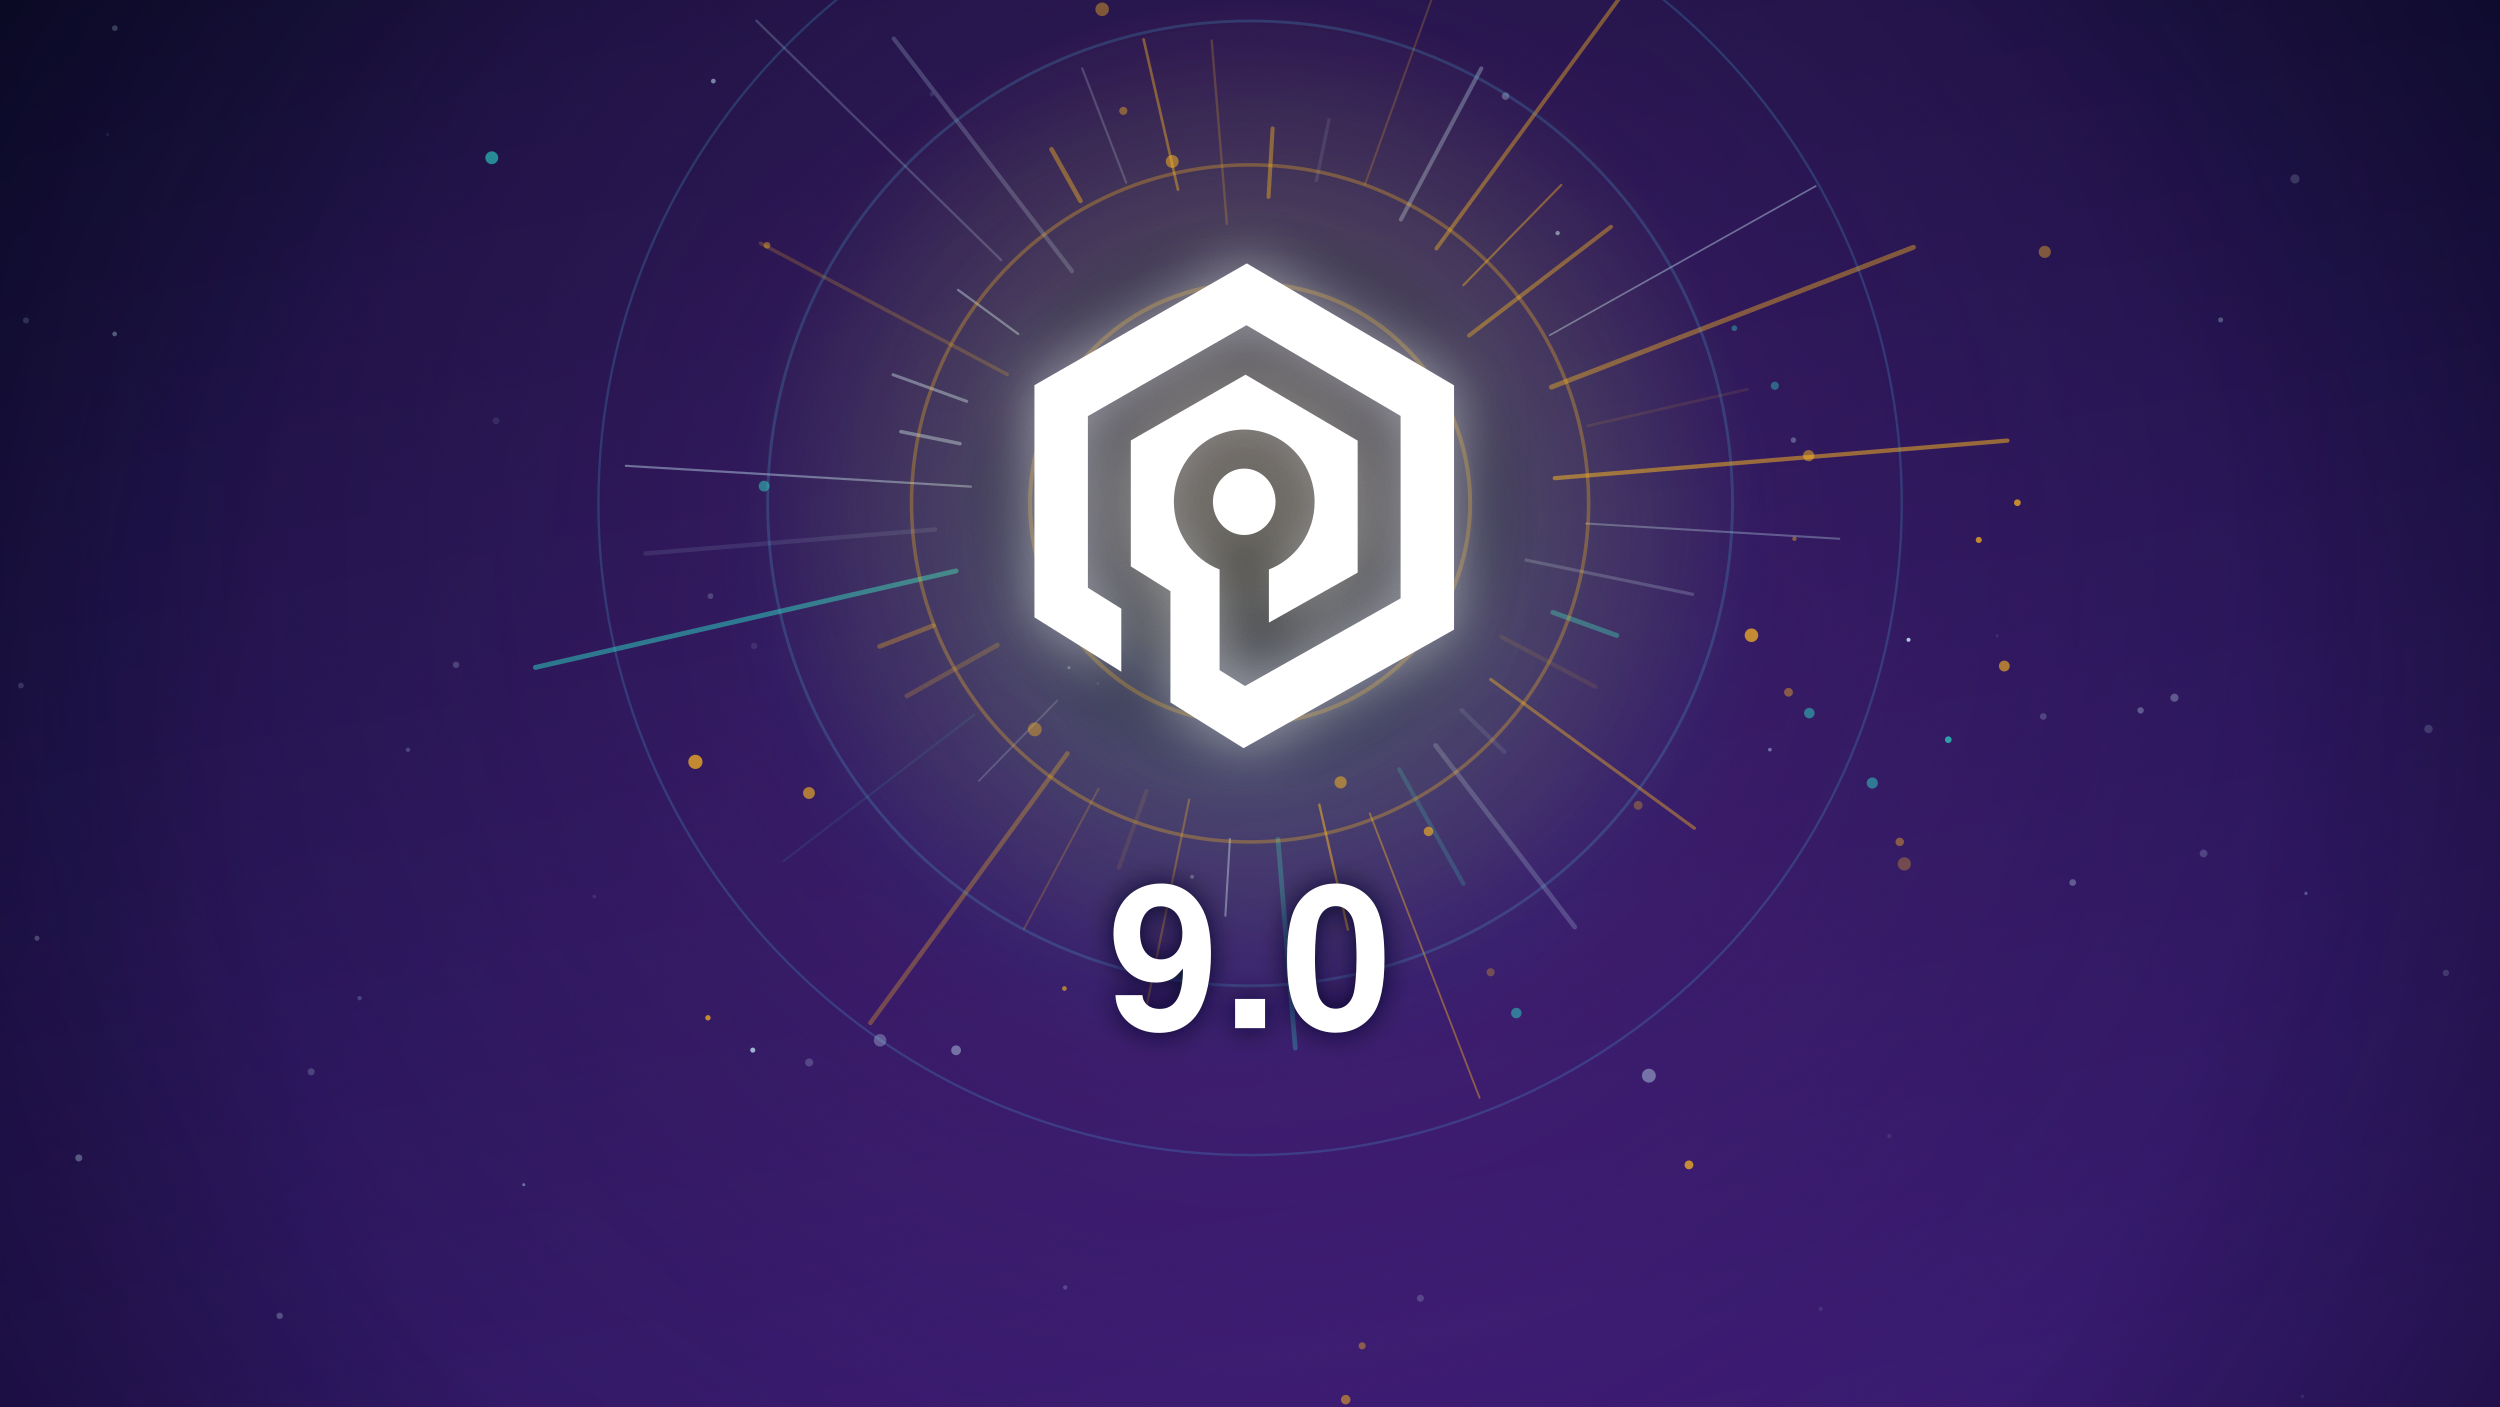
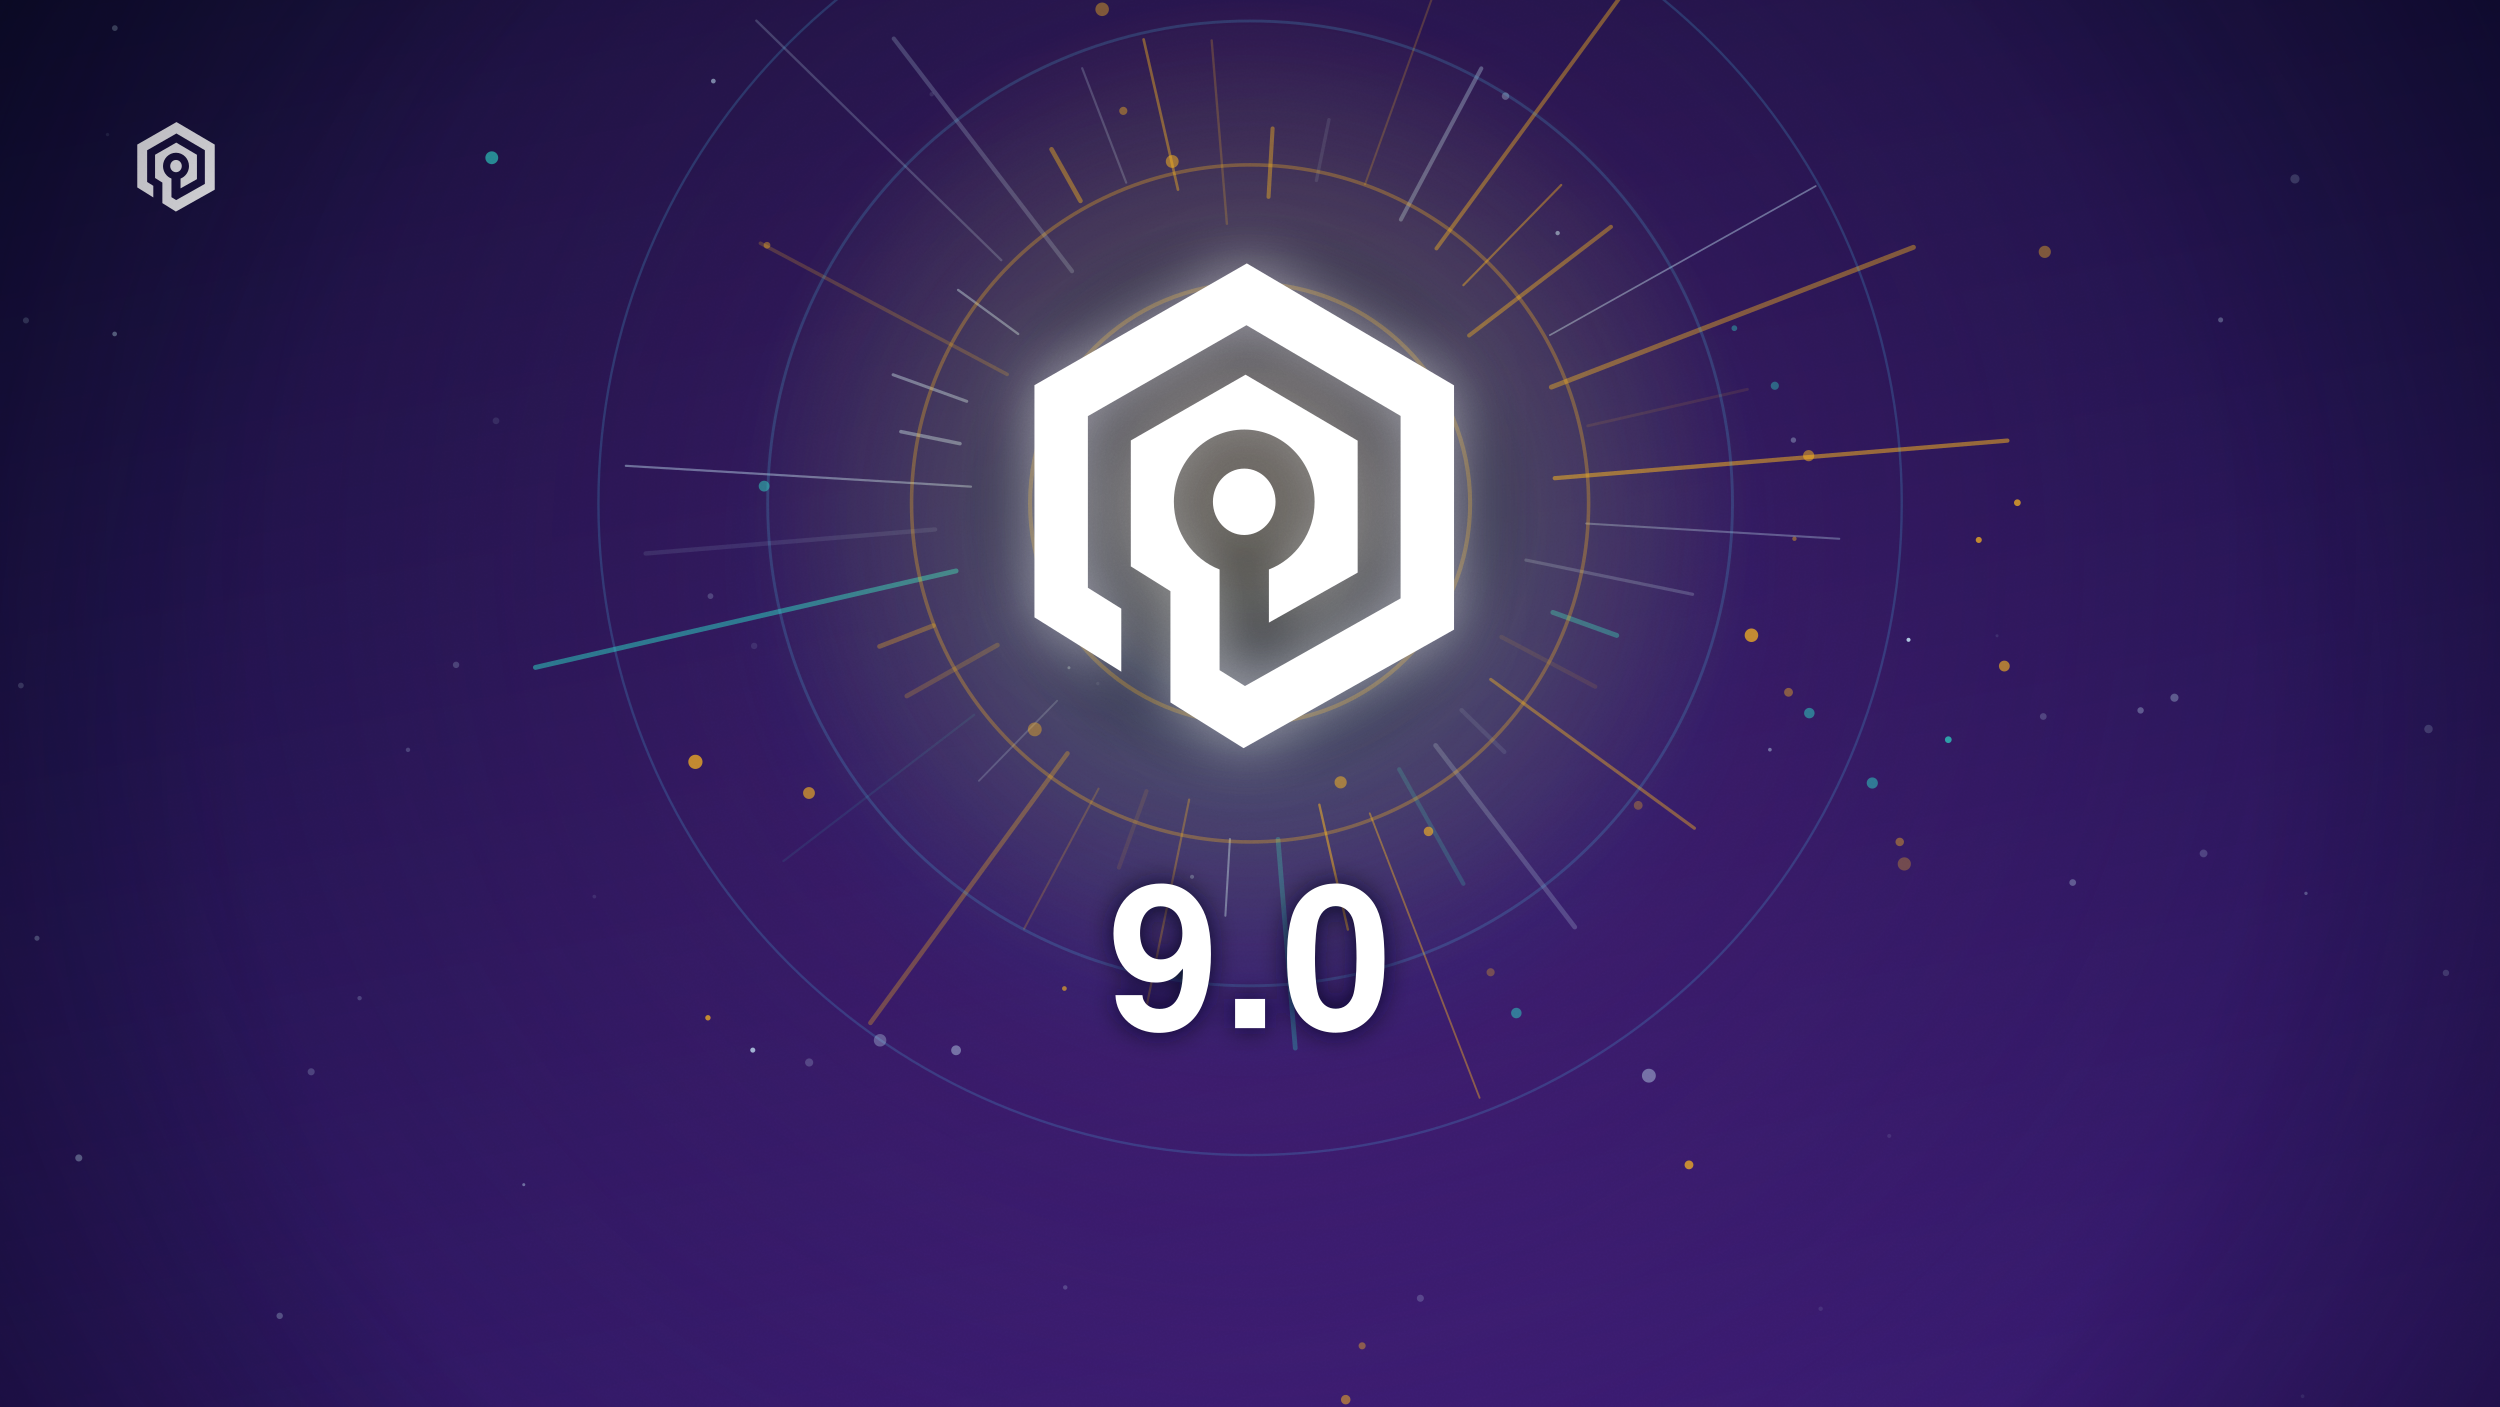
<svg xmlns="http://www.w3.org/2000/svg" width="1920" height="1080" viewBox="221.5 104.6 1476.9 830.8">
  <defs>
    <linearGradient id="sky" x1="0" y1="0" x2="0.32" y2="1">
      <stop offset="0" stop-color="#060A24" />
      <stop offset="0.48" stop-color="#171043" />
      <stop offset="1" stop-color="#301868" />
    </linearGradient>
    <radialGradient id="focus" gradientUnits="userSpaceOnUse" cx="960" cy="430" r="900">
      <stop offset="0" stop-color="#00A3E0" stop-opacity="0.42" />
      <stop offset="0.35" stop-color="#963CBD" stop-opacity="0.20" />
      <stop offset="1" stop-color="#963CBD" stop-opacity="0" />
    </radialGradient>
    <radialGradient id="vignette" gradientUnits="userSpaceOnUse" cx="960" cy="540" r="1180">
      <stop offset="0.5" stop-color="#03040F" stop-opacity="0" />
      <stop offset="1" stop-color="#03040F" stop-opacity="0.8" />
    </radialGradient>
    <radialGradient id="scrim">
      <stop offset="0" stop-color="#060A24" stop-opacity="0.72" />
      <stop offset="0.6" stop-color="#060A24" stop-opacity="0.45" />
      <stop offset="1" stop-color="#060A24" stop-opacity="0" />
    </radialGradient>
    <filter id="grain" x="0" y="0" width="100%" height="100%">
      <feTurbulence type="fractalNoise" baseFrequency="0.85" numOctaves="4" stitchTiles="stitch" />
      <feColorMatrix type="saturate" values="0" />
    </filter>
    <radialGradient id="h-cyan">
      <stop offset="0" stop-color="#46BDE9" stop-opacity="0.75" />
      <stop offset="0.4" stop-color="#46BDE9" stop-opacity="0.22" />
      <stop offset="1" stop-color="#46BDE9" stop-opacity="0" />
    </radialGradient>
    <radialGradient id="h-ice">
      <stop offset="0" stop-color="#CCF1FF" stop-opacity="0.75" />
      <stop offset="0.4" stop-color="#CCF1FF" stop-opacity="0.22" />
      <stop offset="1" stop-color="#CCF1FF" stop-opacity="0" />
    </radialGradient>
    <radialGradient id="h-mint">
      <stop offset="0" stop-color="#2CD5C4" stop-opacity="0.75" />
      <stop offset="0.4" stop-color="#2CD5C4" stop-opacity="0.22" />
      <stop offset="1" stop-color="#2CD5C4" stop-opacity="0" />
    </radialGradient>
    <radialGradient id="h-coral">
      <stop offset="0" stop-color="#F65275" stop-opacity="0.75" />
      <stop offset="0.4" stop-color="#F65275" stop-opacity="0.22" />
      <stop offset="1" stop-color="#F65275" stop-opacity="0" />
    </radialGradient>
    <radialGradient id="h-violet">
      <stop offset="0" stop-color="#963CBD" stop-opacity="0.75" />
      <stop offset="0.4" stop-color="#963CBD" stop-opacity="0.22" />
      <stop offset="1" stop-color="#963CBD" stop-opacity="0" />
    </radialGradient>
    <radialGradient id="h-gold">
      <stop offset="0" stop-color="#FFB81C" stop-opacity="0.75" />
      <stop offset="0.4" stop-color="#FFB81C" stop-opacity="0.22" />
      <stop offset="1" stop-color="#FFB81C" stop-opacity="0" />
    </radialGradient>
    <filter id="blur3" x="-70%" y="-70%" width="240%" height="240%">
      <feGaussianBlur stdDeviation="3" />
    </filter>
    <filter id="blur8" x="-70%" y="-70%" width="240%" height="240%">
      <feGaussianBlur stdDeviation="8" />
    </filter>
    <filter id="blur18" x="-70%" y="-70%" width="240%" height="240%">
      <feGaussianBlur stdDeviation="18" />
    </filter>
    <filter id="blur40" x="-70%" y="-70%" width="240%" height="240%">
      <feGaussianBlur stdDeviation="40" />
    </filter>
  </defs>
  <rect width="1920" height="1080" fill="url(#sky)" />
  <rect width="1920" height="1080" fill="url(#focus)" />
  <g>
    <circle cx="1745.5" cy="477.1" r="2.1" fill="#CCF1FF" opacity="0.4" />
    <circle cx="1281" cy="364.6" r="1.6" fill="#CCF1FF" opacity="0.3" />
    <circle cx="1533.4" cy="293.6" r="1.5" fill="#CCF1FF" opacity="0.3" />
    <circle cx="433.9" cy="694.3" r="1.3" fill="#CCF1FF" opacity="0.2" />
    <circle cx="1888" cy="441.9" r="0.9" fill="#CCF1FF" opacity="0.3" />
    <circle cx="1583.8" cy="632.4" r="1" fill="#CCF1FF" opacity="0.3" />
    <circle cx="1523.3" cy="608.8" r="2.3" fill="#CCF1FF" opacity="0.2" />
    <circle cx="1401.3" cy="480.2" r="0.9" fill="#CCF1FF" opacity="0.1" />
    <circle cx="699.5" cy="732.3" r="2.4" fill="#CCF1FF" opacity="0.2" />
    <circle cx="490.9" cy="497.4" r="1.9" fill="#CCF1FF" opacity="0.2" />
    <circle cx="233.3" cy="944.5" r="1.2" fill="#CCF1FF" opacity="0.3" />
    <circle cx="1643.5" cy="1014.1" r="2" fill="#CCF1FF" opacity="0.2" />
    <circle cx="405.3" cy="737.8" r="2.1" fill="#CCF1FF" opacity="0.2" />
    <circle cx="853" cy="499.1" r="0.9" fill="#CCF1FF" opacity="0.4" />
    <circle cx="1506.1" cy="516.8" r="2.4" fill="#CCF1FF" opacity="0.3" />
    <circle cx="13.5" cy="223.8" r="0.9" fill="#CCF1FF" opacity="0.2" />
    <circle cx="1542.5" cy="100.2" r="1.9" fill="#CCF1FF" opacity="0.4" />
    <circle cx="771.9" cy="160.3" r="1.3" fill="#CCF1FF" opacity="0.1" />
    <circle cx="793.2" cy="1025.4" r="1" fill="#CCF1FF" opacity="0.4" />
    <circle cx="641.2" cy="456.8" r="1.7" fill="#CCF1FF" opacity="0.2" />
    <circle cx="289.2" cy="301.9" r="1.4" fill="#CCF1FF" opacity="0.4" />
    <circle cx="1060.6" cy="871.6" r="2.1" fill="#CCF1FF" opacity="0.2" />
    <circle cx="1337.6" cy="775.7" r="1.2" fill="#CCF1FF" opacity="0.1" />
    <circle cx="159" cy="131.4" r="1.1" fill="#CCF1FF" opacity="0.2" />
    <circle cx="1267.1" cy="547.5" r="1.1" fill="#CCF1FF" opacity="0.4" />
    <circle cx="1858.7" cy="128.5" r="2.3" fill="#CCF1FF" opacity="0.2" />
    <circle cx="1721.7" cy="1026.5" r="1.1" fill="#CCF1FF" opacity="0.3" />
    <circle cx="233.8" cy="509.6" r="1.7" fill="#CCF1FF" opacity="0.2" />
    <circle cx="386.7" cy="882" r="1.9" fill="#CCF1FF" opacity="0.3" />
    <circle cx="44.8" cy="200.2" r="1.7" fill="#CCF1FF" opacity="0.4" />
    <circle cx="1297.1" cy="877.8" r="1.3" fill="#CCF1FF" opacity="0.1" />
    <circle cx="11.7" cy="65.9" r="1.2" fill="#CCF1FF" opacity="0.2" />
    <circle cx="1577.3" cy="210.3" r="2.7" fill="#CCF1FF" opacity="0.2" />
    <circle cx="1446" cy="626" r="2" fill="#CCF1FF" opacity="0.3" />
    <circle cx="850.8" cy="865.2" r="1.3" fill="#CCF1FF" opacity="0.2" />
    <circle cx="243.3" cy="658.9" r="1.5" fill="#CCF1FF" opacity="0.3" />
    <circle cx="1875.8" cy="546.4" r="2.1" fill="#CCF1FF" opacity="0.1" />
    <circle cx="462.5" cy="547.6" r="1.3" fill="#CCF1FF" opacity="0.2" />
    <circle cx="1197.5" cy="77" r="1.6" fill="#CCF1FF" opacity="0.1" />
    <circle cx="667" cy="486.2" r="1.9" fill="#CCF1FF" opacity="0.1" />
    <circle cx="870" cy="508.4" r="1" fill="#CCF1FF" opacity="0.1" />
    <circle cx="572.6" cy="634.3" r="1.1" fill="#CCF1FF" opacity="0.1" />
    <circle cx="1110.9" cy="161.4" r="2.2" fill="#CCF1FF" opacity="0.3" />
    <circle cx="1717" cy="1029.2" r="2.6" fill="#CCF1FF" opacity="0.2" />
    <circle cx="1891.8" cy="718.5" r="2.4" fill="#CCF1FF" opacity="0.3" />
    <circle cx="268" cy="788.7" r="2.1" fill="#CCF1FF" opacity="0.4" />
    <circle cx="285" cy="184.1" r="1" fill="#CCF1FF" opacity="0.1" />
    <circle cx="1486.1" cy="524.3" r="1.9" fill="#CCF1FF" opacity="0.3" />
    <circle cx="514.5" cy="353.2" r="2" fill="#CCF1FF" opacity="0.1" />
    <circle cx="1656.2" cy="535.3" r="2.5" fill="#CCF1FF" opacity="0.2" />
    <circle cx="1863.5" cy="183.1" r="1.9" fill="#CCF1FF" opacity="0.1" />
    <circle cx="711.5" cy="1004.4" r="1.8" fill="#CCF1FF" opacity="0.3" />
    <circle cx="727.8" cy="957.3" r="1.7" fill="#CCF1FF" opacity="0.3" />
    <circle cx="1428.6" cy="527.9" r="2" fill="#CCF1FF" opacity="0.2" />
    <circle cx="530.9" cy="804.5" r="0.9" fill="#CCF1FF" opacity="0.4" />
    <circle cx="289.3" cy="121.2" r="1.7" fill="#CCF1FF" opacity="0.3" />
    <circle cx="1708.6" cy="311.5" r="2.3" fill="#CCF1FF" opacity="0.2" />
    <circle cx="236.8" cy="293.9" r="1.8" fill="#CCF1FF" opacity="0.2" />
    <circle cx="1666.5" cy="679.4" r="1.9" fill="#CCF1FF" opacity="0.2" />
    <circle cx="1581.8" cy="929.5" r="1.1" fill="#CCF1FF" opacity="0.1" />
  </g>
  <g>
    <line x1="1158.6" y1="413.9" x2="1308.1" y2="422.9" stroke="#CCF1FF" stroke-width="1.2" stroke-linecap="round" opacity="0.3" />
    <line x1="1123" y1="435.5" x2="1221.4" y2="455.7" stroke="#CCF1FF" stroke-width="1.9" stroke-linecap="round" opacity="0.2" />
    <line x1="1138.9" y1="466.4" x2="1176.6" y2="480" stroke="#2CD5C4" stroke-width="2.9" stroke-linecap="round" opacity="0.4" />
    <line x1="1108.5" y1="480.9" x2="1163.9" y2="510.3" stroke="#FFB81C" stroke-width="2.5" stroke-linecap="round" opacity="0.1" />
    <line x1="1102.2" y1="506" x2="1222.5" y2="593.9" stroke="#FFB81C" stroke-width="1.9" stroke-linecap="round" opacity="0.4" />
    <line x1="1084.9" y1="524.1" x2="1110.2" y2="548.8" stroke="#CCF1FF" stroke-width="2.5" stroke-linecap="round" opacity="0.1" />
    <line x1="1069.6" y1="545" x2="1151.8" y2="652.3" stroke="#CCF1FF" stroke-width="2.8" stroke-linecap="round" opacity="0.2" />
    <line x1="1048.1" y1="559.1" x2="1086" y2="626.7" stroke="#2CD5C4" stroke-width="2.5" stroke-linecap="round" opacity="0.2" />
    <line x1="1030.7" y1="585.1" x2="1095.6" y2="753.2" stroke="#FFB81C" stroke-width="1.1" stroke-linecap="round" opacity="0.4" />
    <line x1="1000.9" y1="580" x2="1017.8" y2="653.8" stroke="#FFB81C" stroke-width="1.4" stroke-linecap="round" opacity="0.5" />
    <line x1="976.5" y1="600.5" x2="986.7" y2="723.8" stroke="#2CD5C4" stroke-width="2.8" stroke-linecap="round" opacity="0.3" />
    <line x1="948.1" y1="600.3" x2="945.4" y2="645.6" stroke="#CCF1FF" stroke-width="1.2" stroke-linecap="round" opacity="0.4" />
    <line x1="924" y1="577" x2="896.1" y2="712.5" stroke="#FFB81C" stroke-width="1.3" stroke-linecap="round" opacity="0.3" />
    <line x1="898.8" y1="572" x2="882.5" y2="617.2" stroke="#FFB81C" stroke-width="2.4" stroke-linecap="round" opacity="0.1" />
    <line x1="870.5" y1="570.5" x2="826.5" y2="653.3" stroke="#FFB81C" stroke-width="1.2" stroke-linecap="round" opacity="0.2" />
    <line x1="852.1" y1="549.7" x2="735.7" y2="708.9" stroke="#FFB81C" stroke-width="2.7" stroke-linecap="round" opacity="0.3" />
    <line x1="846" y1="518.6" x2="799.8" y2="565.9" stroke="#CCF1FF" stroke-width="1.1" stroke-linecap="round" opacity="0.2" />
    <line x1="797" y1="526.9" x2="684.3" y2="613.3" stroke="#2CD5C4" stroke-width="1.3" stroke-linecap="round" opacity="0.1" />
    <line x1="810.7" y1="485.7" x2="757.2" y2="515.8" stroke="#FFB81C" stroke-width="2.8" stroke-linecap="round" opacity="0.2" />
    <line x1="772.9" y1="474.2" x2="741.1" y2="486.5" stroke="#FFB81C" stroke-width="2.8" stroke-linecap="round" opacity="0.3" />
    <line x1="786.3" y1="441.9" x2="537.8" y2="498.9" stroke="#2CD5C4" stroke-width="2.9" stroke-linecap="round" opacity="0.5" />
    <line x1="773.9" y1="417.4" x2="602.9" y2="431.6" stroke="#CCF1FF" stroke-width="2.6" stroke-linecap="round" opacity="0.1" />
    <line x1="795.1" y1="392.1" x2="591.2" y2="379.8" stroke="#CCF1FF" stroke-width="1.3" stroke-linecap="round" opacity="0.4" />
    <line x1="788.6" y1="366.7" x2="753.7" y2="359.6" stroke="#CCF1FF" stroke-width="2.1" stroke-linecap="round" opacity="0.4" />
    <line x1="792.6" y1="341.7" x2="749.1" y2="326" stroke="#CCF1FF" stroke-width="1.8" stroke-linecap="round" opacity="0.4" />
    <line x1="816.5" y1="325.8" x2="670.7" y2="248.3" stroke="#FFB81C" stroke-width="2.1" stroke-linecap="round" opacity="0.2" />
    <line x1="823" y1="301.9" x2="787.5" y2="275.9" stroke="#CCF1FF" stroke-width="1.4" stroke-linecap="round" opacity="0.4" />
    <line x1="813" y1="258.3" x2="668.3" y2="116.8" stroke="#CCF1FF" stroke-width="1.4" stroke-linecap="round" opacity="0.2" />
    <line x1="854.8" y1="264.8" x2="749.5" y2="127.4" stroke="#CCF1FF" stroke-width="2.5" stroke-linecap="round" opacity="0.2" />
    <line x1="859.8" y1="223.3" x2="842.7" y2="192.8" stroke="#FFB81C" stroke-width="2.7" stroke-linecap="round" opacity="0.4" />
    <line x1="886.8" y1="212.5" x2="860.8" y2="144.9" stroke="#CCF1FF" stroke-width="1.3" stroke-linecap="round" opacity="0.2" />
    <line x1="917.4" y1="216.6" x2="897.1" y2="127.9" stroke="#FFB81C" stroke-width="1.6" stroke-linecap="round" opacity="0.4" />
    <line x1="946.3" y1="236.8" x2="937.3" y2="128.5" stroke="#FFB81C" stroke-width="1.4" stroke-linecap="round" opacity="0.2" />
    <line x1="970.9" y1="220.9" x2="973.3" y2="180.5" stroke="#FFB81C" stroke-width="2.4" stroke-linecap="round" opacity="0.4" />
    <line x1="999.2" y1="211.2" x2="1006.6" y2="175.3" stroke="#CCF1FF" stroke-width="2" stroke-linecap="round" opacity="0.1" />
    <line x1="1027.9" y1="213.5" x2="1101.7" y2="8.5" stroke="#FFB81C" stroke-width="1.2" stroke-linecap="round" opacity="0.2" />
    <line x1="1049.1" y1="234.3" x2="1096.6" y2="145" stroke="#CCF1FF" stroke-width="2.4" stroke-linecap="round" opacity="0.3" />
    <line x1="1070.1" y1="251.4" x2="1205.7" y2="65.9" stroke="#FFB81C" stroke-width="2.3" stroke-linecap="round" opacity="0.4" />
    <line x1="1086" y1="273.1" x2="1143.8" y2="213.9" stroke="#FFB81C" stroke-width="1.3" stroke-linecap="round" opacity="0.4" />
    <line x1="1089.4" y1="302.8" x2="1173.2" y2="238.6" stroke="#FFB81C" stroke-width="2.4" stroke-linecap="round" opacity="0.4" />
    <line x1="1137.1" y1="302.6" x2="1294.2" y2="214.5" stroke="#CCF1FF" stroke-width="1" stroke-linecap="round" opacity="0.4" />
    <line x1="1138" y1="333.3" x2="1351.9" y2="250.7" stroke="#FFB81C" stroke-width="2.9" stroke-linecap="round" opacity="0.4" />
    <line x1="1159.4" y1="356.2" x2="1253.8" y2="334.6" stroke="#FFB81C" stroke-width="1.7" stroke-linecap="round" opacity="0.1" />
    <line x1="1140" y1="387.1" x2="1407.4" y2="364.9" stroke="#FFB81C" stroke-width="2.5" stroke-linecap="round" opacity="0.5" />
  </g>
  <g>
    <circle cx="960" cy="402" r="130" fill="none" stroke="#FFB81C" stroke-width="2.4" opacity="0.4" />
    <circle cx="960" cy="402" r="200" fill="none" stroke="#FFB81C" stroke-width="2.1" opacity="0.3" />
    <circle cx="960" cy="402" r="285" fill="none" stroke="#46BDE9" stroke-width="1.7" opacity="0.2" />
    <circle cx="960" cy="402" r="385" fill="none" stroke="#46BDE9" stroke-width="1.4" opacity="0.2" />
  </g>
  <g>
    <circle cx="1256.2" cy="479.9" r="4" fill="#FFB81C" opacity="0.7" />
    <circle cx="672.9" cy="391.8" r="3.2" fill="#2CD5C4" opacity="0.5" />
    <circle cx="512" cy="197.8" r="3.8" fill="#2CD5C4" opacity="0.6" />
    <circle cx="741.4" cy="719.2" r="3.7" fill="#CCF1FF" opacity="0.3" />
    <circle cx="1346.5" cy="615" r="3.9" fill="#FFB81C" opacity="0.3" />
    <circle cx="850.3" cy="688.6" r="1.4" fill="#FFB81C" opacity="0.6" />
    <circle cx="1281.6" cy="422.9" r="1.3" fill="#FFB81C" opacity="0.4" />
    <circle cx="1413.3" cy="401.6" r="2" fill="#FFB81C" opacity="0.7" />
    <circle cx="639.7" cy="705.9" r="1.6" fill="#FFB81C" opacity="0.7" />
    <circle cx="925.7" cy="622.6" r="1.2" fill="#CCF1FF" opacity="0.3" />
    <circle cx="1219.3" cy="792.8" r="2.6" fill="#FFB81C" opacity="0.7" />
    <circle cx="1065.4" cy="595.8" r="2.8" fill="#FFB81C" opacity="0.6" />
    <circle cx="1390.5" cy="423.6" r="1.8" fill="#FFB81C" opacity="0.7" />
    <circle cx="666.1" cy="76.2" r="2.5" fill="#FFB81C" opacity="0.4" />
    <circle cx="642.9" cy="152.5" r="1.4" fill="#CCF1FF" opacity="0.5" />
    <circle cx="1270" cy="332.5" r="2.4" fill="#2CD5C4" opacity="0.4" />
    <circle cx="709.3" cy="64.2" r="2.1" fill="#2CD5C4" opacity="0.7" />
    <circle cx="1021.6" cy="636.9" r="2.4" fill="#CCF1FF" opacity="0.7" />
    <circle cx="786.3" cy="725.1" r="2.9" fill="#CCF1FF" opacity="0.4" />
    <circle cx="914" cy="200" r="3.8" fill="#FFB81C" opacity="0.5" />
    <circle cx="832.8" cy="535.5" r="4.1" fill="#FFB81C" opacity="0.4" />
    <circle cx="1343.8" cy="602" r="2.5" fill="#FFB81C" opacity="0.4" />
    <circle cx="674.6" cy="249.5" r="2" fill="#FFB81C" opacity="0.4" />
    <circle cx="1195.6" cy="740.1" r="4.1" fill="#CCF1FF" opacity="0.4" />
    <circle cx="1016.5" cy="931.5" r="2.8" fill="#FFB81C" opacity="0.5" />
    <circle cx="1405.6" cy="498.1" r="3.2" fill="#FFB81C" opacity="0.6" />
    <circle cx="1067.9" cy="378.8" r="2.5" fill="#FFB81C" opacity="0.8" />
    <circle cx="1290.4" cy="525.9" r="3.1" fill="#2CD5C4" opacity="0.5" />
    <circle cx="1013.5" cy="566.8" r="3.6" fill="#FFB81C" opacity="0.5" />
    <circle cx="872.6" cy="110.1" r="4" fill="#FFB81C" opacity="0.4" />
    <circle cx="666.2" cy="725" r="1.5" fill="#CCF1FF" opacity="0.7" />
    <circle cx="1026.2" cy="899.7" r="2.1" fill="#FFB81C" opacity="0.4" />
    <circle cx="1214.5" cy="-6.4" r="2.1" fill="#CCF1FF" opacity="0.7" />
    <circle cx="854.1" cy="332.3" r="1.9" fill="#FFB81C" opacity="0.5" />
    <circle cx="1290" cy="373.8" r="3.3" fill="#FFB81C" opacity="0.5" />
    <circle cx="1189.3" cy="580.4" r="2.6" fill="#FFB81C" opacity="0.3" />
    <circle cx="1349" cy="482.6" r="1.2" fill="#CCF1FF" opacity="0.8" />
    <circle cx="811.8" cy="-39.8" r="1.2" fill="#FFB81C" opacity="0.6" />
    <circle cx="1117.3" cy="703.1" r="3.1" fill="#2CD5C4" opacity="0.5" />
    <circle cx="1102.1" cy="679" r="2.4" fill="#FFB81C" opacity="0.3" />
    <circle cx="699.4" cy="573.1" r="3.5" fill="#FFB81C" opacity="0.6" />
    <circle cx="632.3" cy="554.7" r="4.2" fill="#FFB81C" opacity="0.7" />
    <circle cx="606.8" cy="-6" r="2.1" fill="#2CD5C4" opacity="0.3" />
    <circle cx="1327.6" cy="567.2" r="3.3" fill="#2CD5C4" opacity="0.5" />
    <circle cx="1278.1" cy="513.6" r="2.6" fill="#FFB81C" opacity="0.4" />
    <circle cx="1429.5" cy="253.4" r="3.6" fill="#FFB81C" opacity="0.4" />
    <circle cx="1246.1" cy="298.5" r="1.7" fill="#2CD5C4" opacity="0.4" />
    <circle cx="1372.5" cy="541.6" r="2" fill="#2CD5C4" opacity="0.7" />
    <circle cx="885.1" cy="170.1" r="2.4" fill="#FFB81C" opacity="0.4" />
    <circle cx="1141.7" cy="242.3" r="1.3" fill="#CCF1FF" opacity="0.5" />
  </g>
  <circle cx="960" cy="402" r="300" fill="url(#h-gold)" opacity="0.9" />
  <circle cx="960" cy="402" r="172" fill="url(#scrim)" />
  <g filter="url(#blur18)" opacity="0.6">
    <g transform="translate(828.5 252) scale(4.1096)">
      <path d="M 13.482 60.695 L 0.998 52.884 L 0.998 19.503 L 31.528 2.001 L 61.318 19.532 L 61.318 54.645 L 31.055 71.689 L 20.548 65.116 L 20.548 51.041 L 20.548 49.12 L 14.852 45.556 L 14.852 27.453 L 31.346 17.997 L 47.464 27.482 L 47.464 46.451 L 34.703 53.638 L 34.703 45.999 C 38.529 44.526 41.274 40.739 41.274 36.27 C 41.274 30.511 36.713 25.884 31.158 25.884 C 25.603 25.884 21.042 30.511 21.042 36.27 C 21.042 40.739 23.787 44.526 27.612 45.999 L 27.612 60.474 L 31.261 62.756 L 53.635 50.155 L 53.635 23.925 L 31.477 10.885 L 8.681 23.954 L 8.681 48.629 L 13.482 51.633 L 13.482 60.695 Z M 31.158 31.498 C 33.672 31.498 35.66 33.664 35.66 36.27 C 35.66 38.877 33.672 41.043 31.158 41.043 C 28.644 41.043 26.656 38.877 26.656 36.27 C 26.656 33.664 28.644 31.498 31.158 31.498 Z" fill="#FFFFFF" fill-rule="evenodd" />
    </g>
  </g>
  <g>
    <g transform="translate(828.5 252) scale(4.1096)">
      <path d="M 13.482 60.695 L 0.998 52.884 L 0.998 19.503 L 31.528 2.001 L 61.318 19.532 L 61.318 54.645 L 31.055 71.689 L 20.548 65.116 L 20.548 51.041 L 20.548 49.12 L 14.852 45.556 L 14.852 27.453 L 31.346 17.997 L 47.464 27.482 L 47.464 46.451 L 34.703 53.638 L 34.703 45.999 C 38.529 44.526 41.274 40.739 41.274 36.27 C 41.274 30.511 36.713 25.884 31.158 25.884 C 25.603 25.884 21.042 30.511 21.042 36.27 C 21.042 40.739 23.787 44.526 27.612 45.999 L 27.612 60.474 L 31.261 62.756 L 53.635 50.155 L 53.635 23.925 L 31.477 10.885 L 8.681 23.954 L 8.681 48.629 L 13.482 51.633 L 13.482 60.695 Z M 31.158 31.498 C 33.672 31.498 35.66 33.664 35.66 36.27 C 35.66 38.877 33.672 41.043 31.158 41.043 C 28.644 41.043 26.656 38.877 26.656 36.27 C 26.656 33.664 28.644 31.498 31.158 31.498 Z" fill="#FFFFFF" fill-rule="evenodd" />
    </g>
  </g>
  <g filter="url(#blur8)">
    <text x="960" y="712" fill="#060A24" text-anchor="middle" font-family="Helvetica Neue, Helvetica, Arial, sans-serif" font-size="118" font-weight="700" letter-spacing="2" opacity="0.85">9.0</text>
  </g>
  <text x="960" y="712" fill="#FFFFFF" text-anchor="middle" font-family="Helvetica Neue, Helvetica, Arial, sans-serif" font-size="118" font-weight="700" letter-spacing="2">9.0</text>
+   <g opacity="0.92">
+     <g transform="translate(301.8 175.2) scale(0.7587)">
+       <path d="M 13.482 60.695 L 0.998 52.884 L 0.998 19.503 L 31.528 2.001 L 61.318 19.532 L 61.318 54.645 L 31.055 71.689 L 20.548 65.116 L 20.548 51.041 L 20.548 49.12 L 14.852 45.556 L 14.852 27.453 L 31.346 17.997 L 47.464 27.482 L 47.464 46.451 L 34.703 53.638 L 34.703 45.999 C 38.529 44.526 41.274 40.739 41.274 36.27 C 41.274 30.511 36.713 25.884 31.158 25.884 C 25.603 25.884 21.042 30.511 21.042 36.27 C 21.042 40.739 23.787 44.526 27.612 45.999 L 27.612 60.474 L 31.261 62.756 L 53.635 50.155 L 53.635 23.925 L 31.477 10.885 L 8.681 23.954 L 8.681 48.629 L 13.482 51.633 L 13.482 60.695 Z M 31.158 31.498 C 33.672 31.498 35.66 33.664 35.66 36.27 C 35.66 38.877 33.672 41.043 31.158 41.043 C 28.644 41.043 26.656 38.877 26.656 36.27 C 26.656 33.664 28.644 31.498 31.158 31.498 Z" fill="#FFFFFF" fill-rule="evenodd" />
+     </g>
+   </g>
  <rect width="1920" height="1080" fill="url(#vignette)" />
  <rect width="1920" height="1080" filter="url(#grain)" opacity="0.055" style="mix-blend-mode:overlay" />
</svg>
